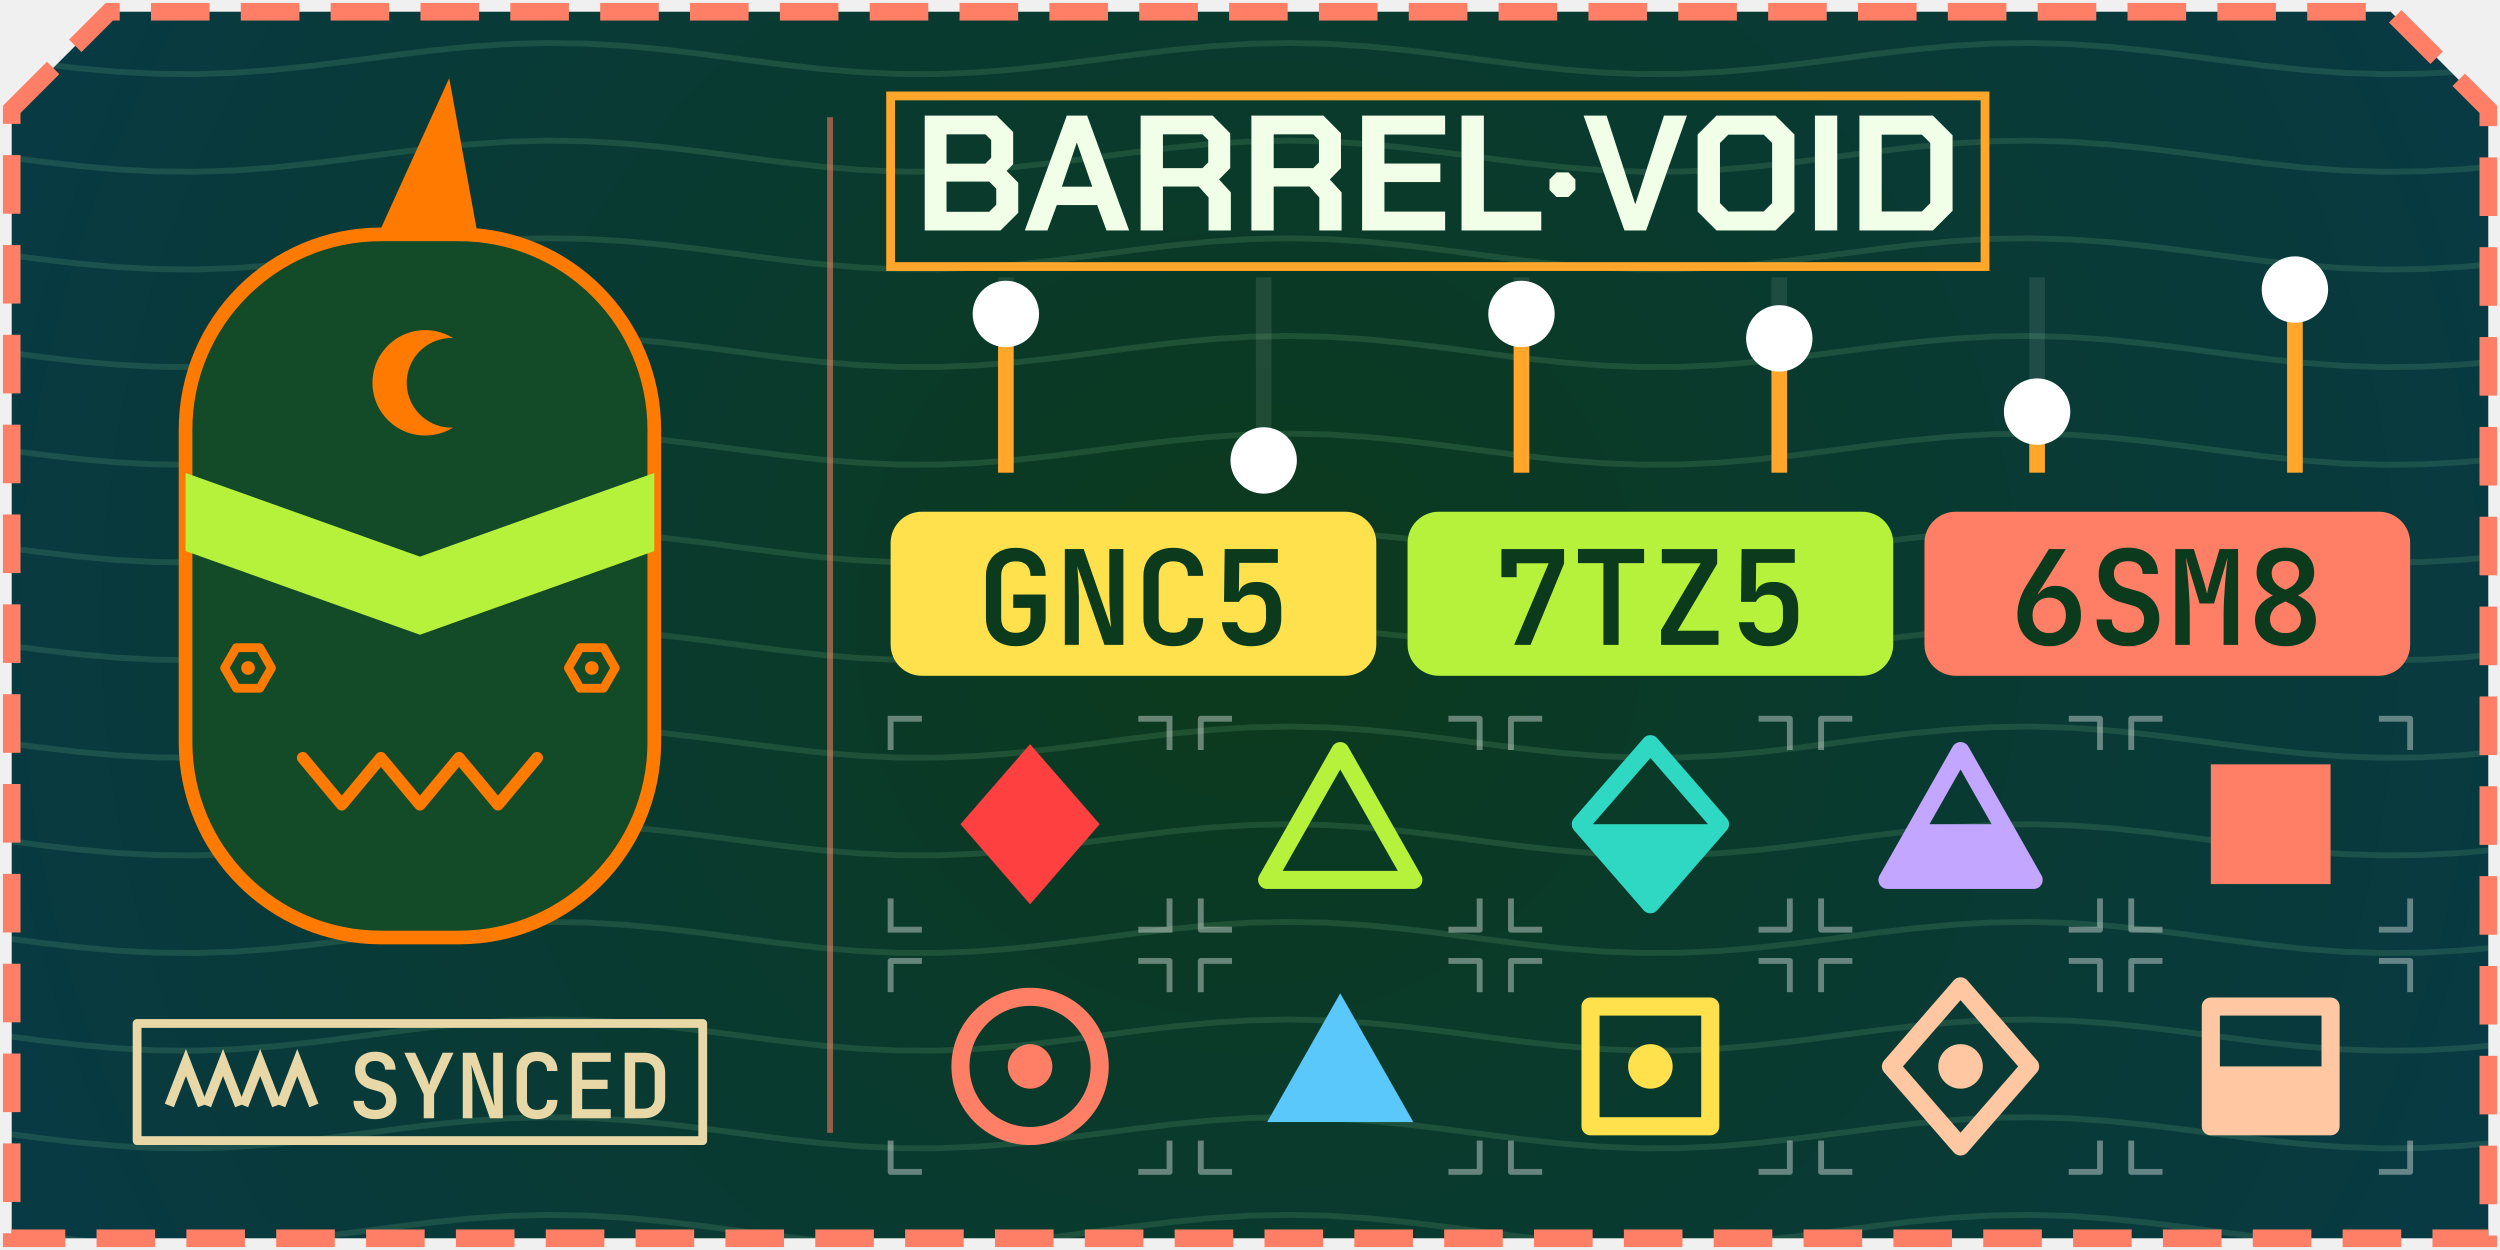
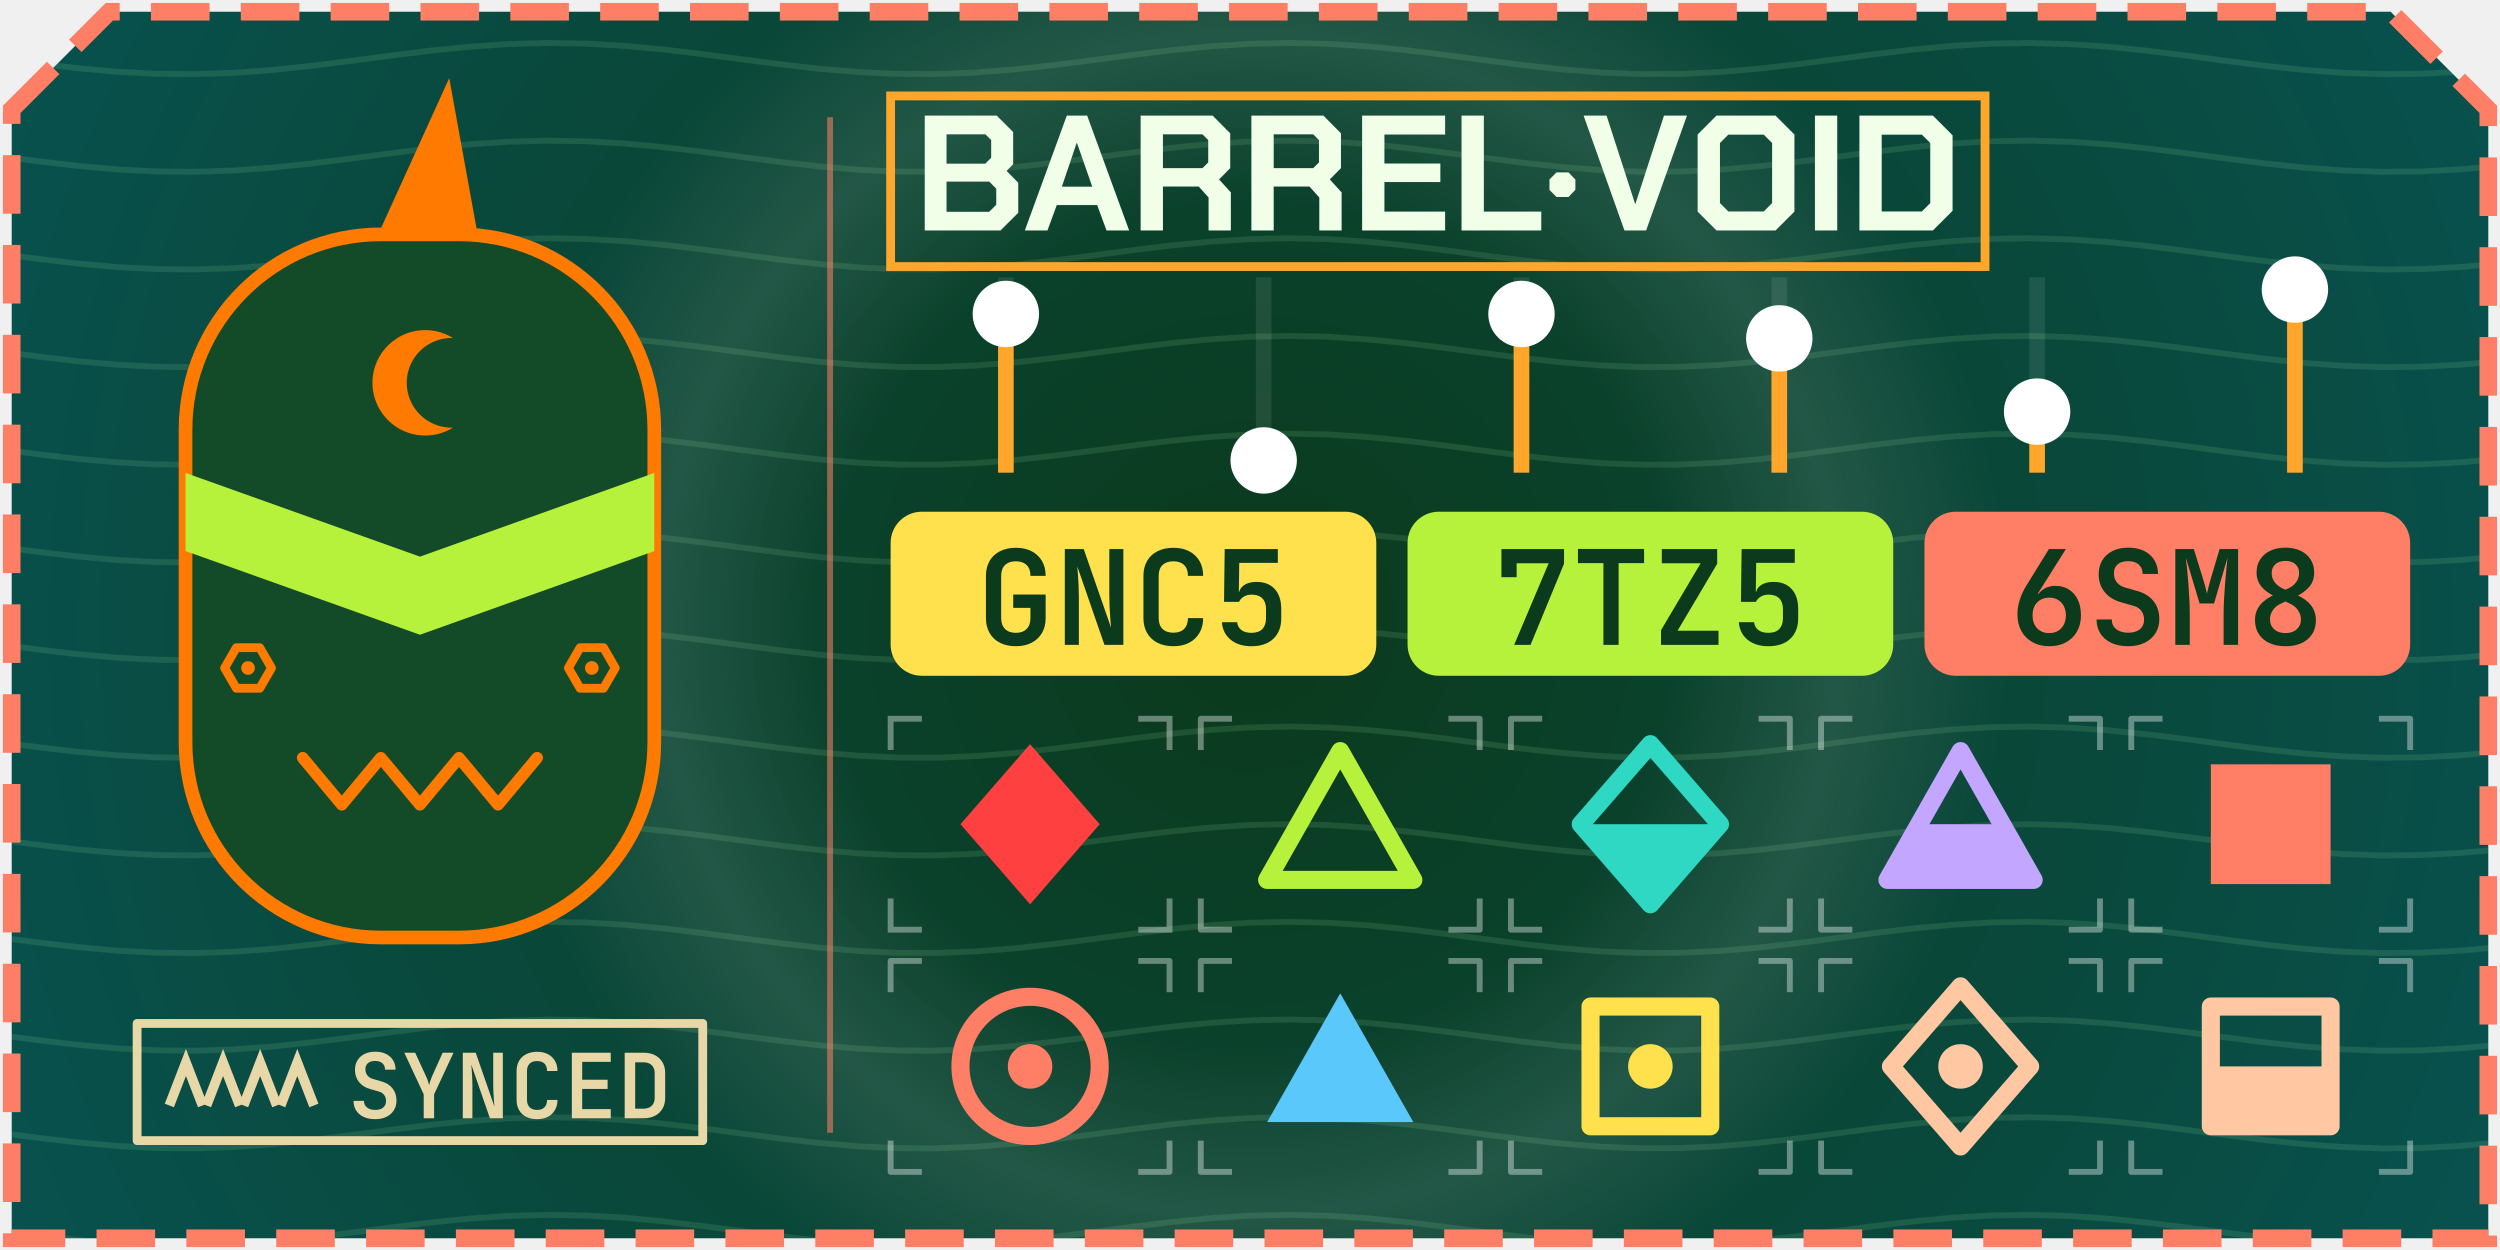
<svg xmlns="http://www.w3.org/2000/svg" viewBox="0 0 960 480" width="320" height="160">
  <defs>
    <radialGradient id="lg0" gradientUnits="userSpaceOnUse" cx="480" cy="240" r="540">
      <stop offset="0" stop-color="#0B3A1C" />
-       <stop offset="1" stop-color="#073A45" />
+       <stop offset="1" stop-color="#085250" />
    </radialGradient>
    <clipPath id="c1">
      <path d="M4.5 42L42 4.5L918 4.5L955.5 42L955.5 475.5L4.5 475.5Z" />
    </clipPath>
-     <clipPath id="c2">
+     <radialGradient id="lg2" gradientUnits="userSpaceOnUse" cx="480" cy="240" r="540">
+       <stop offset="0" stop-color="#FFFFFF" stop-opacity="0" />
+       <stop offset="0.3" stop-color="#FFFFFF" stop-opacity="0" />
+       <stop offset="0.42" stop-color="#FFFFFF" stop-opacity="0.1" />
+       <stop offset="0.54" stop-color="#FFFFFF" stop-opacity="0" />
+       <stop offset="1" stop-color="#FFFFFF" stop-opacity="0" />
+     </radialGradient>
+     <clipPath id="c3">
      <path d="M146.25 90L176.25 90L176.25 90C217.67 90 251.25 123.58 251.25 165L251.25 285L251.25 285C251.25 326.42 217.67 360 176.25 360L146.25 360L146.25 360C104.83 360 71.25 326.42 71.25 285L71.25 165L71.25 165C71.25 123.58 104.83 90 146.25 90Z" />
    </clipPath>
-     <clipPath id="c3">
+     <clipPath id="c4">
      <path d="M599 316.5L668.5 316.5L668.5 353.92L599 353.92Z" />
    </clipPath>
-     <clipPath id="c4">
+     <clipPath id="c5">
      <path d="M718.1 316.5L787.6 316.5L787.6 353.92L718.1 353.92Z" />
    </clipPath>
-     <clipPath id="c5">
+     <clipPath id="c6">
      <path d="M837.2 409.5L906.7 409.5L906.7 446.92L837.2 446.92Z" />
    </clipPath>
  </defs>
  <path d="M4.5 42L42 4.5L918 4.5L955.5 42L955.5 475.5L4.5 475.5Z" fill="url(#lg0)" />
  <g clip-path="url(#c1)">
+     <path d="M0 0L960 0L960 480L0 480Z" fill="url(#lg2)" />
    <path d="M0 22.5L15 24.46L30 26.21L45 27.55L60 28.33L75 28.47L90 27.96L105 26.84L120 25.24L135 23.35L150 21.36L165 19.49L180 17.96L195 16.93L210 16.51L225 16.75L240 17.62L255 19.03L270 20.82L285 22.8L300 24.74L315 26.44L330 27.7L345 28.4L360 28.44L375 27.82L390 26.63L405 24.97L420 23.05L435 21.06L450 19.24L465 17.77L480 16.82L495 16.5L510 16.84L525 17.8L540 19.28L555 21.11L570 23.1L585 25.02L600 26.66L615 27.85L630 28.44L645 28.38L660 27.68L675 26.4L690 24.7L705 22.75L720 20.77L735 18.99L750 17.59L765 16.73L780 16.51L795 16.95L810 17.99L825 19.54L840 21.41L855 23.4L870 25.29L885 26.88L900 27.98L915 28.48L930 28.32L945 27.52L960 26.17M0 60L15 61.96L30 63.71L45 65.05L60 65.83L75 65.97L90 65.46L105 64.34L120 62.74L135 60.85L150 58.86L165 56.99L180 55.46L195 54.43L210 54.01L225 54.25L240 55.12L255 56.53L270 58.32L285 60.3L300 62.24L315 63.94L330 65.2L345 65.9L360 65.94L375 65.32L390 64.13L405 62.47L420 60.55L435 58.56L450 56.74L465 55.27L480 54.32L495 54L510 54.34L525 55.3L540 56.78L555 58.61L570 60.6L585 62.52L600 64.16L615 65.35L630 65.94L645 65.88L660 65.18L675 63.9L690 62.2L705 60.25L720 58.27L735 56.49L750 55.09L765 54.23L780 54.01L795 54.45L810 55.49L825 57.04L840 58.91L855 60.9L870 62.79L885 64.38L900 65.48L915 65.98L930 65.82L945 65.02L960 63.67M0 97.5L15 99.46L30 101.21L45 102.55L60 103.33L75 103.47L90 102.96L105 101.84L120 100.24L135 98.35L150 96.36L165 94.49L180 92.96L195 91.93L210 91.51L225 91.75L240 92.62L255 94.03L270 95.82L285 97.8L300 99.74L315 101.44L330 102.7L345 103.4L360 103.44L375 102.82L390 101.63L405 99.97L420 98.05L435 96.06L450 94.24L465 92.77L480 91.82L495 91.5L510 91.84L525 92.8L540 94.28L555 96.11L570 98.1L585 100.02L600 101.66L615 102.85L630 103.44L645 103.38L660 102.68L675 101.4L690 99.7L705 97.75L720 95.77L735 93.99L750 92.59L765 91.73L780 91.51L795 91.95L810 92.99L825 94.54L840 96.41L855 98.4L870 100.29L885 101.88L900 102.98L915 103.48L930 103.32L945 102.52L960 101.17M0 135L15 136.96L30 138.71L45 140.05L60 140.83L75 140.97L90 140.46L105 139.34L120 137.74L135 135.85L150 133.86L165 131.99L180 130.46L195 129.43L210 129.01L225 129.25L240 130.12L255 131.53L270 133.32L285 135.3L300 137.24L315 138.94L330 140.2L345 140.9L360 140.94L375 140.32L390 139.13L405 137.47L420 135.55L435 133.56L450 131.74L465 130.27L480 129.32L495 129L510 129.34L525 130.3L540 131.78L555 133.61L570 135.6L585 137.52L600 139.16L615 140.35L630 140.94L645 140.88L660 140.18L675 138.9L690 137.2L705 135.25L720 133.27L735 131.49L750 130.09L765 129.23L780 129.01L795 129.45L810 130.49L825 132.04L840 133.91L855 135.9L870 137.79L885 139.38L900 140.48L915 140.98L930 140.82L945 140.02L960 138.67M0 172.5L15 174.46L30 176.21L45 177.55L60 178.33L75 178.47L90 177.96L105 176.84L120 175.24L135 173.35L150 171.36L165 169.49L180 167.96L195 166.93L210 166.51L225 166.75L240 167.62L255 169.03L270 170.82L285 172.8L300 174.74L315 176.44L330 177.7L345 178.4L360 178.44L375 177.82L390 176.63L405 174.97L420 173.05L435 171.06L450 169.24L465 167.77L480 166.82L495 166.5L510 166.84L525 167.8L540 169.28L555 171.11L570 173.1L585 175.02L600 176.66L615 177.85L630 178.44L645 178.38L660 177.68L675 176.4L690 174.7L705 172.75L720 170.77L735 168.99L750 167.59L765 166.73L780 166.51L795 166.95L810 167.99L825 169.54L840 171.41L855 173.4L870 175.29L885 176.88L900 177.98L915 178.48L930 178.32L945 177.52L960 176.17M0 210L15 211.96L30 213.71L45 215.05L60 215.83L75 215.97L90 215.46L105 214.34L120 212.74L135 210.85L150 208.86L165 206.99L180 205.46L195 204.43L210 204.01L225 204.25L240 205.12L255 206.53L270 208.32L285 210.3L300 212.24L315 213.94L330 215.2L345 215.9L360 215.94L375 215.32L390 214.13L405 212.47L420 210.55L435 208.56L450 206.74L465 205.27L480 204.32L495 204L510 204.34L525 205.3L540 206.78L555 208.61L570 210.6L585 212.52L600 214.16L615 215.35L630 215.94L645 215.88L660 215.18L675 213.9L690 212.2L705 210.25L720 208.27L735 206.49L750 205.09L765 204.23L780 204.01L795 204.45L810 205.49L825 207.04L840 208.91L855 210.9L870 212.79L885 214.38L900 215.48L915 215.98L930 215.82L945 215.02L960 213.67M0 247.5L15 249.46L30 251.21L45 252.55L60 253.33L75 253.47L90 252.96L105 251.84L120 250.24L135 248.35L150 246.36L165 244.49L180 242.96L195 241.93L210 241.51L225 241.75L240 242.62L255 244.03L270 245.82L285 247.8L300 249.74L315 251.44L330 252.7L345 253.4L360 253.44L375 252.82L390 251.63L405 249.97L420 248.05L435 246.06L450 244.24L465 242.77L480 241.82L495 241.5L510 241.84L525 242.8L540 244.28L555 246.11L570 248.1L585 250.02L600 251.66L615 252.85L630 253.44L645 253.38L660 252.68L675 251.4L690 249.7L705 247.75L720 245.77L735 243.99L750 242.59L765 241.73L780 241.51L795 241.95L810 242.99L825 244.54L840 246.41L855 248.4L870 250.29L885 251.88L900 252.98L915 253.48L930 253.32L945 252.52L960 251.17M0 285L15 286.96L30 288.71L45 290.05L60 290.83L75 290.97L90 290.46L105 289.34L120 287.74L135 285.85L150 283.86L165 281.99L180 280.46L195 279.43L210 279.01L225 279.25L240 280.12L255 281.53L270 283.32L285 285.3L300 287.24L315 288.94L330 290.2L345 290.9L360 290.94L375 290.32L390 289.13L405 287.47L420 285.55L435 283.56L450 281.74L465 280.27L480 279.32L495 279L510 279.34L525 280.3L540 281.78L555 283.61L570 285.6L585 287.52L600 289.16L615 290.35L630 290.94L645 290.88L660 290.18L675 288.9L690 287.2L705 285.25L720 283.27L735 281.49L750 280.09L765 279.23L780 279.01L795 279.45L810 280.49L825 282.04L840 283.91L855 285.9L870 287.79L885 289.38L900 290.48L915 290.98L930 290.82L945 290.02L960 288.67M0 322.5L15 324.46L30 326.21L45 327.55L60 328.33L75 328.47L90 327.96L105 326.84L120 325.24L135 323.35L150 321.36L165 319.49L180 317.96L195 316.93L210 316.51L225 316.75L240 317.62L255 319.03L270 320.82L285 322.8L300 324.74L315 326.44L330 327.7L345 328.4L360 328.44L375 327.82L390 326.63L405 324.97L420 323.05L435 321.06L450 319.24L465 317.77L480 316.82L495 316.5L510 316.84L525 317.8L540 319.28L555 321.11L570 323.1L585 325.02L600 326.66L615 327.85L630 328.44L645 328.38L660 327.68L675 326.4L690 324.7L705 322.75L720 320.77L735 318.99L750 317.59L765 316.73L780 316.51L795 316.95L810 317.99L825 319.54L840 321.41L855 323.4L870 325.29L885 326.88L900 327.98L915 328.48L930 328.32L945 327.52L960 326.17M0 360L15 361.96L30 363.71L45 365.05L60 365.83L75 365.97L90 365.46L105 364.34L120 362.74L135 360.85L150 358.86L165 356.99L180 355.46L195 354.43L210 354.01L225 354.25L240 355.12L255 356.53L270 358.32L285 360.3L300 362.24L315 363.94L330 365.2L345 365.9L360 365.94L375 365.32L390 364.13L405 362.47L420 360.55L435 358.56L450 356.74L465 355.27L480 354.32L495 354L510 354.34L525 355.3L540 356.78L555 358.61L570 360.6L585 362.52L600 364.16L615 365.35L630 365.94L645 365.88L660 365.18L675 363.9L690 362.2L705 360.25L720 358.27L735 356.49L750 355.09L765 354.23L780 354.01L795 354.45L810 355.49L825 357.04L840 358.91L855 360.9L870 362.79L885 364.38L900 365.48L915 365.98L930 365.82L945 365.02L960 363.67M0 397.5L15 399.46L30 401.21L45 402.55L60 403.33L75 403.47L90 402.96L105 401.84L120 400.24L135 398.35L150 396.36L165 394.49L180 392.96L195 391.93L210 391.51L225 391.75L240 392.62L255 394.03L270 395.82L285 397.8L300 399.74L315 401.44L330 402.7L345 403.4L360 403.44L375 402.82L390 401.63L405 399.97L420 398.05L435 396.06L450 394.24L465 392.77L480 391.82L495 391.5L510 391.84L525 392.8L540 394.28L555 396.11L570 398.1L585 400.02L600 401.66L615 402.85L630 403.44L645 403.38L660 402.68L675 401.4L690 399.7L705 397.75L720 395.77L735 393.99L750 392.59L765 391.73L780 391.51L795 391.95L810 392.99L825 394.54L840 396.41L855 398.4L870 400.29L885 401.88L900 402.98L915 403.48L930 403.32L945 402.52L960 401.17M0 435L15 436.96L30 438.71L45 440.05L60 440.83L75 440.97L90 440.46L105 439.34L120 437.74L135 435.85L150 433.86L165 431.99L180 430.46L195 429.43L210 429.01L225 429.25L240 430.12L255 431.53L270 433.32L285 435.3L300 437.24L315 438.94L330 440.2L345 440.9L360 440.94L375 440.32L390 439.13L405 437.47L420 435.55L435 433.56L450 431.74L465 430.27L480 429.32L495 429L510 429.34L525 430.3L540 431.78L555 433.61L570 435.6L585 437.52L600 439.16L615 440.35L630 440.94L645 440.88L660 440.18L675 438.9L690 437.2L705 435.25L720 433.27L735 431.49L750 430.09L765 429.23L780 429.01L795 429.45L810 430.49L825 432.04L840 433.91L855 435.9L870 437.79L885 439.38L900 440.48L915 440.98L930 440.82L945 440.02L960 438.67M0 472.5L15 474.46L30 476.21L45 477.55L60 478.33L75 478.47L90 477.96L105 476.84L120 475.24L135 473.35L150 471.36L165 469.49L180 467.96L195 466.93L210 466.51L225 466.75L240 467.62L255 469.03L270 470.82L285 472.8L300 474.74L315 476.44L330 477.7L345 478.4L360 478.44L375 477.82L390 476.63L405 474.97L420 473.05L435 471.06L450 469.24L465 467.77L480 466.82L495 466.5L510 466.84L525 467.8L540 469.28L555 471.11L570 473.1L585 475.02L600 476.66L615 477.85L630 478.44L645 478.38L660 477.68L675 476.4L690 474.7L705 472.75L720 470.77L735 468.99L750 467.59L765 466.73L780 466.51L795 466.95L810 467.99L825 469.54L840 471.41L855 473.4L870 475.29L885 476.88L900 477.98L915 478.48L930 478.32L945 477.52L960 476.17" fill="none" stroke="#B4FFB4" stroke-opacity="0.12" stroke-width="2.25" />
  </g>
  <path d="M4.5 42L42 4.5L918 4.5L955.5 42L955.5 475.5L4.5 475.5Z" fill="none" stroke="#FF7F66" stroke-width="6.75" stroke-dasharray="22.5 12" />
  <path d="M318.75 45L318.75 435" fill="none" stroke="#FF7F66" stroke-opacity="0.55" stroke-width="2.25" />
  <path d="M135 112.5L187.5 112.5L172.5 30Z" fill="#FF7A00" />
  <path d="M146.25 90L176.25 90L176.25 90C217.67 90 251.25 123.58 251.25 165L251.25 285L251.25 285C251.25 326.42 217.67 360 176.25 360L146.25 360L146.25 360C104.83 360 71.25 326.42 71.25 285L71.25 165L71.25 165C71.25 123.58 104.83 90 146.25 90Z" fill="#134A28" />
  <path d="M146.25 90L176.25 90L176.25 90C217.67 90 251.25 123.58 251.25 165L251.25 285L251.25 285C251.25 326.42 217.67 360 176.25 360L146.25 360L146.25 360C104.83 360 71.25 326.42 71.25 285L71.25 165L71.25 165C71.25 123.58 104.83 90 146.25 90Z" fill="none" stroke="#FF7A00" stroke-width="5.25" stroke-linecap="round" stroke-linejoin="round" />
  <path d="M173.96 164.2C165.47 169.47 154.41 167.77 147.9 160.18C141.4 152.6 141.4 141.4 147.9 133.82C154.41 126.23 165.47 124.53 173.96 129.8L173.96 129.8C167.68 129.59 161.79 132.83 158.59 138.23C155.39 143.64 155.39 150.36 158.59 155.77C161.79 161.17 167.68 164.41 173.96 164.2Z" fill="#FF7A00" />
-   <g clip-path="url(#c2)">
+   <g clip-path="url(#c3)">
    <path d="M56.25 176.25L161.25 213.75L266.25 176.25L266.25 206.25L161.25 243.75L56.25 206.25Z" fill="#B6F23C" />
  </g>
  <path d="M116.25 291L131.25 309L146.25 291L161.25 309L176.25 291L191.25 309L206.25 291" fill="none" stroke="#FF7A00" stroke-width="4.5" stroke-linecap="round" stroke-linejoin="round" />
  <path d="M104.25 256.5L99.75 264.29L90.75 264.29L86.25 256.5L90.75 248.71L99.75 248.71Z" fill="none" stroke="#FF7A00" stroke-width="3.38" stroke-linecap="round" stroke-linejoin="round" />
  <path d="M97.87 256.5C97.87 257.95 96.7 259.13 95.25 259.13C93.8 259.13 92.62 257.95 92.62 256.5C92.62 255.05 93.8 253.88 95.25 253.88C96.7 253.88 97.87 255.05 97.87 256.5" fill="#FF7A00" />
  <path d="M236.25 256.5L231.75 264.29L222.75 264.29L218.25 256.5L222.75 248.71L231.75 248.71Z" fill="none" stroke="#FF7A00" stroke-width="3.38" stroke-linecap="round" stroke-linejoin="round" />
  <path d="M229.88 256.5C229.88 257.95 228.7 259.13 227.25 259.13C225.8 259.13 224.62 257.95 224.62 256.5C224.62 255.05 225.8 253.88 227.25 253.88C228.7 253.88 229.88 255.05 229.88 256.5" fill="#FF7A00" />
  <path d="M52.65 393L269.85 393L269.85 438L52.65 438Z" fill="none" stroke="#E8D8A8" stroke-width="3.38" stroke-linejoin="round" />
  <path d="M65.03 424.5L71.4 408L77.78 424.5M79.28 424.5L85.65 408L92.03 424.5M93.53 424.5L99.9 408L106.28 424.5M107.78 424.5L114.15 408L120.53 424.5" fill="none" stroke="#E8D8A8" stroke-width="3.75" />
  <path d="M144.07 429.76Q141.52 429.76 139.65 428.9Q137.79 428.04 136.77 426.45Q135.75 424.87 135.75 422.73L139.76 422.73Q139.76 424.35 140.93 425.28Q142.1 426.21 144.14 426.21Q146.04 426.21 147.14 425.3Q148.24 424.38 148.24 422.76Q148.24 421.42 147.48 420.43Q146.73 419.45 145.31 419.1L142.27 418.24Q139.41 417.45 137.86 415.5Q136.31 413.55 136.31 410.86Q136.31 408.72 137.26 407.17Q138.2 405.62 139.95 404.74Q141.69 403.86 144.07 403.86Q147.66 403.86 149.76 405.74Q151.87 407.62 151.9 410.76L147.86 410.76Q147.86 409.2 146.86 408.31Q145.86 407.41 144.03 407.41Q142.27 407.41 141.29 408.25Q140.31 409.1 140.31 410.58Q140.31 411.96 141.05 412.93Q141.79 413.89 143.17 414.31L146.31 415.21Q149.18 415.97 150.71 417.9Q152.25 419.83 152.25 422.62Q152.25 424.76 151.23 426.37Q150.21 427.97 148.38 428.87Q146.55 429.76 144.07 429.76ZM162.7 429.42L162.7 420.21L155.25 404.24L159.42 404.24L163.63 413.38Q164.08 414.34 164.37 415.24Q164.67 416.14 164.77 416.66Q164.87 416.14 165.17 415.24Q165.46 414.34 165.87 413.38L169.98 404.24L174.15 404.24L166.7 420.21L166.7 429.42ZM177.71 429.42L177.71 404.24L182.67 404.24L189.85 424.87Q189.78 423.83 189.66 422.4Q189.54 420.97 189.47 419.43Q189.4 417.9 189.4 416.69L189.4 404.24L193.09 404.24L193.09 429.42L188.13 429.42L180.98 408.79Q181.09 409.72 181.17 411.1Q181.26 412.48 181.33 413.95Q181.4 415.41 181.4 416.66L181.4 429.42ZM206.24 429.76Q203.86 429.76 202.08 428.87Q200.3 427.97 199.34 426.3Q198.37 424.62 198.37 422.38L198.37 411.27Q198.37 409 199.34 407.34Q200.3 405.68 202.08 404.79Q203.86 403.89 206.24 403.89Q208.65 403.89 210.4 404.8Q212.14 405.72 213.1 407.36Q214.07 409 214.07 411.27L210.07 411.27Q210.07 409.41 209.07 408.43Q208.07 407.44 206.24 407.44Q204.41 407.44 203.39 408.43Q202.37 409.41 202.37 411.27L202.37 422.38Q202.37 424.21 203.39 425.21Q204.41 426.21 206.24 426.21Q208.07 426.21 209.07 425.21Q210.07 424.21 210.07 422.38L214.07 422.38Q214.07 424.59 213.1 426.26Q212.14 427.94 210.4 428.85Q208.65 429.76 206.24 429.76ZM219.59 429.42L219.59 404.24L234.53 404.24L234.53 407.75L223.56 407.75L223.56 414.62L233.32 414.62L233.32 418.14L223.56 418.14L223.56 425.9L234.53 425.9L234.53 429.42ZM239.88 429.42L239.88 404.24L247.12 404.24Q249.67 404.24 251.52 405.2Q253.36 406.17 254.4 407.91Q255.43 409.65 255.43 412.03L255.43 421.59Q255.43 423.97 254.4 425.73Q253.36 427.49 251.52 428.45Q249.67 429.42 247.12 429.42ZM243.91 425.73L247.12 425.73Q249.12 425.73 250.26 424.62Q251.4 423.52 251.4 421.59L251.4 412.03Q251.4 410.13 250.26 409.03Q249.12 407.93 247.12 407.93L243.91 407.93Z" fill="#E8D8A8" />
  <path d="M355.1 44.4L382.75 44.4L389.05 50.7L389.05 63.05L386.53 65.63L391.01 70.17L391.01 81.7L384.2 88.5L355.1 88.5ZM378.34 62.86L380.61 60.59L380.61 53.79L378.41 51.58L363.47 51.58L363.47 62.86ZM379.85 81.32L382.56 78.61L382.56 72.44L379.85 69.73L363.47 69.73L363.47 81.32ZM409.65 44.4L417.47 44.4L433.59 88.5L424.9 88.5L421.31 78.74L405.81 78.74L402.22 88.5L393.53 88.5ZM419.42 71.68L413.56 54.92L413.43 54.92L407.76 71.68ZM472.65 73.88L472.65 88.5L464.09 88.5L464.09 75.84L460.31 71.62L446.57 71.62L446.57 88.5L438 88.5L438 44.4L465.66 44.4L472.4 51.2L472.4 64.56L468.12 68.91ZM446.57 64.56L461.75 64.56L463.96 62.36L463.96 53.79L461.75 51.58L446.57 51.58ZM515.18 73.88L515.18 88.5L506.61 88.5L506.61 75.84L502.83 71.62L489.1 71.62L489.1 88.5L480.53 88.5L480.53 44.4L508.19 44.4L514.93 51.2L514.93 64.56L510.64 68.91ZM489.1 64.56L504.28 64.56L506.48 62.36L506.48 53.79L504.28 51.58L489.1 51.58ZM523.05 44.4L554.93 44.4L554.93 51.65L531.62 51.65L531.62 62.8L553.1 62.8L553.1 69.92L531.62 69.92L531.62 81.25L554.93 81.25L554.93 88.5L523.05 88.5ZM561.23 44.4L569.8 44.4L569.8 81.25L591.85 81.25L591.85 88.5L561.23 88.5ZM595 72.94L595 68.91L597.71 66.2L602.31 66.2L604.95 68.97L604.95 72.88L602.31 75.65L597.71 75.65ZM608.1 44.4L616.92 44.4L627.88 78.29L628.01 78.29L638.97 44.4L647.79 44.4L632.11 88.5L623.79 88.5ZM651.89 81.25L651.89 51.65L659.13 44.4L681.81 44.4L689.06 51.65L689.06 81.25L681.81 88.5L659.13 88.5ZM677.28 81.19L680.49 77.98L680.49 54.92L677.28 51.71L663.67 51.71L660.46 54.92L660.46 77.98L663.67 81.19ZM696.93 44.4L705.5 44.4L705.5 88.5L696.93 88.5ZM714.01 44.4L742.23 44.4L749.79 51.96L749.79 80.94L742.23 88.5L714.01 88.5ZM738.01 81.19L741.22 77.98L741.22 54.92L738.01 51.71L722.57 51.71L722.57 81.19Z" fill="#F1FFE8" />
  <path d="M342 36.84L762.25 36.84L762.25 102.36L342 102.36Z" fill="none" stroke="#FFA62B" stroke-width="3.38" />
  <path d="M383.25 106.5L389.25 106.5L389.25 181.5L383.25 181.5Z" fill="#FFFFFF" fill-opacity="0.09" />
  <path d="M383.25 120.56L389.25 120.56L389.25 181.5L383.25 181.5Z" fill="#FFA62B" />
  <path d="M399 120.56C399 127.6 393.29 133.31 386.25 133.31C379.21 133.31 373.5 127.6 373.5 120.56C373.5 113.52 379.21 107.81 386.25 107.81C393.29 107.81 399 113.52 399 120.56" fill="#FFFFFF" />
  <path d="M482.25 106.5L488.25 106.5L488.25 181.5L482.25 181.5Z" fill="#FFFFFF" fill-opacity="0.09" />
  <path d="M482.25 176.81L488.25 176.81L488.25 181.5L482.25 181.5Z" fill="#FFA62B" />
  <path d="M498 176.81C498 183.85 492.29 189.56 485.25 189.56C478.21 189.56 472.5 183.85 472.5 176.81C472.5 169.77 478.21 164.06 485.25 164.06C492.29 164.06 498 169.77 498 176.81" fill="#FFFFFF" />
  <path d="M581.25 106.5L587.25 106.5L587.25 181.5L581.25 181.5Z" fill="#FFFFFF" fill-opacity="0.09" />
  <path d="M581.25 120.56L587.25 120.56L587.25 181.5L581.25 181.5Z" fill="#FFA62B" />
  <path d="M597 120.56C597 127.6 591.29 133.31 584.25 133.31C577.21 133.31 571.5 127.6 571.5 120.56C571.5 113.52 577.21 107.81 584.25 107.81C591.29 107.81 597 113.52 597 120.56" fill="#FFFFFF" />
  <path d="M680.25 106.5L686.25 106.5L686.25 181.5L680.25 181.5Z" fill="#FFFFFF" fill-opacity="0.09" />
  <path d="M680.25 129.94L686.25 129.94L686.25 181.5L680.25 181.5Z" fill="#FFA62B" />
  <path d="M696 129.94C696 136.98 690.29 142.69 683.25 142.69C676.21 142.69 670.5 136.98 670.5 129.94C670.5 122.9 676.21 117.19 683.25 117.19C690.29 117.19 696 122.9 696 129.94" fill="#FFFFFF" />
  <path d="M779.25 106.5L785.25 106.5L785.25 181.5L779.25 181.5Z" fill="#FFFFFF" fill-opacity="0.09" />
  <path d="M779.25 158.06L785.25 158.06L785.25 181.5L779.25 181.5Z" fill="#FFA62B" />
  <path d="M795 158.06C795 165.1 789.29 170.81 782.25 170.81C775.21 170.81 769.5 165.1 769.5 158.06C769.5 151.02 775.21 145.31 782.25 145.31C789.29 145.31 795 151.02 795 158.06" fill="#FFFFFF" />
  <path d="M878.25 106.5L884.25 106.5L884.25 181.5L878.25 181.5Z" fill="#FFFFFF" fill-opacity="0.09" />
  <path d="M878.25 111.19L884.25 111.19L884.25 181.5L878.25 181.5Z" fill="#FFA62B" />
  <path d="M894 111.19C894 118.23 888.29 123.94 881.25 123.94C874.21 123.94 868.5 118.23 868.5 111.19C868.5 104.15 874.21 98.44 881.25 98.44C888.29 98.44 894 104.15 894 111.19" fill="#FFFFFF" />
  <path d="M354 196.5L516.5 196.5L516.5 196.5C523.13 196.5 528.5 201.87 528.5 208.5L528.5 247.5L528.5 247.5C528.5 254.13 523.13 259.5 516.5 259.5L354 259.5L354 259.5C347.37 259.5 342 254.13 342 247.5L342 208.5L342 208.5C342 201.87 347.37 196.5 354 196.5Z" fill="#FFE14D" />
  <path d="M390.09 248.15Q386.61 248.15 384.02 246.84Q381.42 245.53 380.01 243.08Q378.6 240.64 378.6 237.36L378.6 221.13Q378.6 217.81 380.01 215.39Q381.42 212.97 384.02 211.66Q386.61 210.35 390.09 210.35Q393.62 210.35 396.16 211.68Q398.71 213.02 400.12 215.41Q401.53 217.81 401.53 221.13L395.69 221.13Q395.69 218.41 394.22 216.98Q392.76 215.54 390.09 215.54Q387.42 215.54 385.93 216.98Q384.45 218.41 384.45 221.13L384.45 237.36Q384.45 240.03 385.93 241.52Q387.42 243.01 390.09 243.01Q392.76 243.01 394.22 241.52Q395.69 240.03 395.69 237.31L395.69 233.43L389.08 233.43L389.08 228.29L401.53 228.29L401.53 237.36Q401.53 240.64 400.12 243.06Q398.71 245.48 396.16 246.81Q393.62 248.15 390.09 248.15ZM408.89 247.64L408.89 210.85L416.15 210.85L426.63 240.99Q426.53 239.48 426.35 237.39Q426.18 235.3 426.08 233.05Q425.98 230.81 425.98 229.05L425.98 210.85L431.37 210.85L431.37 247.64L424.11 247.64L413.68 217.5Q413.83 218.87 413.96 220.88Q414.08 222.9 414.18 225.04Q414.28 227.18 414.28 229L414.28 247.64ZM450.57 248.15Q447.09 248.15 444.5 246.84Q441.9 245.53 440.49 243.08Q439.08 240.64 439.08 237.36L439.08 221.13Q439.08 217.81 440.49 215.39Q441.9 212.97 444.5 211.66Q447.09 210.35 450.57 210.35Q454.1 210.35 456.64 211.68Q459.19 213.02 460.6 215.41Q462.01 217.81 462.01 221.13L456.17 221.13Q456.17 218.41 454.7 216.98Q453.24 215.54 450.57 215.54Q447.9 215.54 446.41 216.98Q444.93 218.41 444.93 221.13L444.93 237.36Q444.93 240.03 446.41 241.5Q447.9 242.96 450.57 242.96Q453.24 242.96 454.7 241.5Q456.17 240.03 456.17 237.36L462.01 237.36Q462.01 240.59 460.6 243.03Q459.19 245.48 456.64 246.81Q454.1 248.15 450.57 248.15ZM480.51 248.15Q475.62 248.15 472.57 245.65Q469.52 243.16 469.22 238.92L475.07 238.92Q475.27 240.84 476.68 241.92Q478.09 243.01 480.56 243.01Q483.33 243.01 484.74 241.55Q486.15 240.08 486.15 237.46L486.15 233.88Q486.15 231.21 484.74 229.78Q483.33 228.34 480.61 228.34Q478.9 228.34 477.64 229.1Q476.38 229.85 475.77 231.11L470.03 231.11L470.28 210.85L490.69 210.85L490.69 216.14L475.87 216.14L475.72 227.23L477.18 227.23L475.72 228.54Q475.72 226.17 477.56 224.81Q479.4 223.45 482.53 223.45Q487.01 223.45 489.51 226.2Q492 228.95 492 233.88L492 237.46Q492 242.4 488.98 245.28Q485.95 248.15 480.51 248.15Z" fill="#0B3A1C" />
  <path d="M552.5 196.5L715 196.5L715 196.5C721.63 196.5 727 201.87 727 208.5L727 247.5L727 247.5C727 254.13 721.63 259.5 715 259.5L552.5 259.5L552.5 259.5C545.87 259.5 540.5 254.13 540.5 247.5L540.5 208.5L540.5 208.5C540.5 201.87 545.87 196.5 552.5 196.5Z" fill="#B6F23C" />
  <path d="M581.43 247.64L594.69 216.3L582.39 216.3L582.39 221.64L576.55 221.64L576.55 210.85L600.59 210.85L600.59 216.45L587.73 247.64ZM615.71 247.64L615.71 216.24L605.93 216.24L605.93 210.8L631.33 210.8L631.33 216.24L621.55 216.24L621.55 247.64ZM637.83 247.64L637.83 242L653.05 216.3L638.13 216.3L638.13 210.85L659.4 210.85L659.4 216.5L644.18 242.2L659.91 242.2L659.91 247.64ZM679.01 248.15Q674.12 248.15 671.07 245.65Q668.02 243.16 667.72 238.92L673.57 238.92Q673.77 240.84 675.18 241.92Q676.59 243.01 679.06 243.01Q681.83 243.01 683.24 241.55Q684.65 240.08 684.65 237.46L684.65 233.88Q684.65 231.21 683.24 229.78Q681.83 228.34 679.11 228.34Q677.4 228.34 676.14 229.1Q674.88 229.85 674.27 231.11L668.53 231.11L668.78 210.85L689.19 210.85L689.19 216.14L674.37 216.14L674.22 227.23L675.68 227.23L674.22 228.54Q674.22 226.17 676.06 224.81Q677.9 223.45 681.03 223.45Q685.51 223.45 688.01 226.2Q690.5 228.95 690.5 233.88L690.5 237.46Q690.5 242.4 687.48 245.28Q684.45 248.15 679.01 248.15Z" fill="#0B3A1C" />
  <path d="M751 196.5L913.5 196.5L913.5 196.5C920.13 196.5 925.5 201.87 925.5 208.5L925.5 247.5L925.5 247.5C925.5 254.13 920.13 259.5 913.5 259.5L751 259.5L751 259.5C744.37 259.5 739 254.13 739 247.5L739 208.5L739 208.5C739 201.87 744.37 196.5 751 196.5Z" fill="#FF7F66" />
  <path d="M786.94 248.15Q783.26 248.15 780.49 246.61Q777.72 245.07 776.21 242.33Q774.69 239.58 774.69 235.9Q774.69 233.28 775.55 230.46Q776.41 227.64 777.97 225.12L786.79 210.85L793.29 210.85L782.56 227.89L782.81 228.09Q783.82 226.58 785.53 225.77Q787.24 224.96 789.31 224.96Q792.28 224.96 794.48 226.38Q796.67 227.79 797.88 230.31Q799.09 232.83 799.09 236.3Q799.09 239.83 797.57 242.5Q796.06 245.17 793.34 246.66Q790.62 248.15 786.94 248.15ZM786.89 243.11Q789.76 243.11 791.53 241.24Q793.29 239.38 793.29 236.3Q793.29 233.23 791.53 231.36Q789.76 229.5 786.89 229.5Q784.02 229.5 782.25 231.36Q780.49 233.23 780.49 236.3Q780.49 239.38 782.25 241.24Q784.02 243.11 786.89 243.11ZM817.23 248.15Q813.5 248.15 810.78 246.89Q808.06 245.63 806.57 243.31Q805.08 240.99 805.08 237.87L810.93 237.87Q810.93 240.24 812.64 241.6Q814.36 242.96 817.33 242.96Q820.1 242.96 821.72 241.62Q823.33 240.29 823.33 237.92Q823.33 235.95 822.22 234.51Q821.11 233.08 819.05 232.57L814.61 231.31Q810.43 230.16 808.16 227.31Q805.89 224.46 805.89 220.53Q805.89 217.4 807.28 215.14Q808.66 212.87 811.21 211.58Q813.75 210.3 817.23 210.3Q822.47 210.3 825.55 213.04Q828.62 215.79 828.67 220.38L822.77 220.38Q822.77 218.11 821.31 216.8Q819.85 215.49 817.18 215.49Q814.61 215.49 813.17 216.72Q811.74 217.96 811.74 220.13Q811.74 222.14 812.82 223.55Q813.9 224.96 815.92 225.57L820.51 226.88Q824.69 227.99 826.93 230.81Q829.18 233.63 829.18 237.72Q829.18 240.84 827.69 243.18Q826.2 245.53 823.53 246.84Q820.86 248.15 817.23 248.15ZM835.32 247.64L835.32 210.85L842.43 210.85L846.06 222.6Q846.61 224.31 846.97 225.8Q847.32 227.28 847.47 227.99Q847.62 227.28 847.97 225.8Q848.33 224.31 848.83 222.6L852.31 210.85L859.42 210.85L859.42 247.64L853.87 247.64L853.87 235.75Q853.87 233.28 854.02 230.36Q854.17 227.43 854.4 224.46Q854.63 221.49 854.9 218.79Q855.18 216.09 855.38 214.13L850.19 231.72L844.65 231.72L839.36 214.13Q839.61 216.04 839.86 218.64Q840.11 221.23 840.34 224.18Q840.57 227.13 840.72 230.1Q840.87 233.08 840.87 235.75L840.87 247.64ZM877.61 248.15Q874.03 248.15 871.41 246.91Q868.79 245.68 867.35 243.44Q865.92 241.19 865.92 238.17Q865.92 234.84 867.76 232.47Q869.6 230.1 873.33 228.39L878.77 225.92Q880.68 225.01 881.77 223.48Q882.85 221.94 882.85 220.08Q882.85 217.91 881.44 216.65Q880.03 215.39 877.61 215.39Q875.19 215.39 873.75 216.67Q872.32 217.96 872.32 220.13Q872.32 221.94 873.4 223.45Q874.49 224.96 876.35 225.87L881.79 228.34Q885.72 230.16 887.51 232.55Q889.3 234.94 889.3 238.17Q889.3 242.76 886.15 245.45Q883 248.15 877.61 248.15ZM877.61 243.11Q880.33 243.11 881.94 241.65Q883.56 240.18 883.56 237.87Q883.56 236 882.45 234.36Q881.34 232.73 879.42 231.82L873.73 229.15Q870.15 227.43 868.34 225.19Q866.52 222.95 866.52 219.82Q866.52 217 867.88 214.86Q869.24 212.72 871.74 211.51Q874.23 210.3 877.61 210.3Q880.99 210.3 883.46 211.51Q885.93 212.72 887.29 214.86Q888.65 217 888.65 219.82Q888.65 223 886.86 225.22Q885.07 227.43 881.44 229.2L875.69 231.87Q873.83 232.73 872.75 234.34Q871.66 235.95 871.66 237.77Q871.66 240.18 873.28 241.65Q874.89 243.11 877.61 243.11Z" fill="#0B3A1C" />
  <path d="M354 276L342 276L342 288M437.1 276L449.1 276L449.1 288M437.1 357L449.1 357L449.1 345M354 357L342 357L342 345" fill="none" stroke="#FFFFFF" stroke-opacity="0.38" stroke-width="2.25" />
  <path d="M395.55 285.76L422.28 316.5L395.55 347.24L368.82 316.5Z" fill="#FF4040" />
  <path d="M473.1 276L461.1 276L461.1 288M556.2 276L568.2 276L568.2 288M556.2 357L568.2 357L568.2 345M473.1 357L461.1 357L461.1 345" fill="none" stroke="#FFFFFF" stroke-opacity="0.38" stroke-width="2.25" stroke-linejoin="round" />
  <path d="M514.65 288.43L542.72 337.88L486.58 337.88Z" fill="none" stroke="#B6F23C" stroke-width="6.95" stroke-linejoin="round" />
  <path d="M592.2 276L580.2 276L580.2 288M675.3 276L687.3 276L687.3 288M675.3 357L687.3 357L687.3 345M592.2 357L580.2 357L580.2 345" fill="none" stroke="#FFFFFF" stroke-opacity="0.38" stroke-width="2.25" stroke-linejoin="round" />
  <path d="M633.75 285.76L660.48 316.5L633.75 347.24L607.02 316.5Z" fill="none" stroke="#2ED8C3" stroke-width="6.95" stroke-linejoin="round" />
-   <g clip-path="url(#c3)">
+   <g clip-path="url(#c4)">
    <path d="M633.75 285.76L660.48 316.5L633.75 347.24L607.02 316.5Z" fill="#2ED8C3" />
  </g>
  <path d="M711.3 276L699.3 276L699.3 288M794.4 276L806.4 276L806.4 288M794.4 357L806.4 357L806.4 345M711.3 357L699.3 357L699.3 345" fill="none" stroke="#FFFFFF" stroke-opacity="0.38" stroke-width="2.25" stroke-linejoin="round" />
  <path d="M752.85 288.43L780.92 337.88L724.78 337.88Z" fill="none" stroke="#C3A6FF" stroke-width="6.95" stroke-linejoin="round" />
-   <g clip-path="url(#c4)">
+   <g clip-path="url(#c5)">
    <path d="M752.85 288.43L780.92 337.88L724.78 337.88Z" fill="#C3A6FF" />
  </g>
  <path d="M830.4 276L818.4 276L818.4 288M913.5 276L925.5 276L925.5 288M913.5 357L925.5 357L925.5 345M830.4 357L818.4 357L818.4 345" fill="none" stroke="#FFFFFF" stroke-opacity="0.38" stroke-width="2.25" stroke-linejoin="round" />
  <path d="M848.96 293.51L894.94 293.51L894.94 339.49L848.96 339.49Z" fill="#FF7F66" />
  <path d="M354 369L342 369L342 381M437.1 369L449.1 369L449.1 381M437.1 450L449.1 450L449.1 438M354 450L342 450L342 438" fill="none" stroke="#FFFFFF" stroke-opacity="0.38" stroke-width="2.25" stroke-linejoin="round" />
  <path d="M422.28 409.5C422.28 424.26 410.31 436.23 395.55 436.23C380.79 436.23 368.82 424.26 368.82 409.5C368.82 394.74 380.79 382.77 395.55 382.77C410.31 382.77 422.28 394.74 422.28 409.5" fill="none" stroke="#FF7F66" stroke-width="6.95" stroke-linejoin="round" />
  <path d="M404.1 409.5C404.1 414.22 400.27 418.05 395.55 418.05C390.83 418.05 387 414.22 387 409.5C387 404.78 390.83 400.95 395.55 400.95C400.27 400.95 404.1 404.78 404.1 409.5" fill="#FF7F66" />
  <path d="M473.1 369L461.1 369L461.1 381M556.2 369L568.2 369L568.2 381M556.2 450L568.2 450L568.2 438M473.1 450L461.1 450L461.1 438" fill="none" stroke="#FFFFFF" stroke-opacity="0.38" stroke-width="2.25" stroke-linejoin="round" />
  <path d="M514.65 381.43L542.72 430.88L486.58 430.88Z" fill="#5AC8FA" />
  <path d="M592.2 369L580.2 369L580.2 381M675.3 369L687.3 369L687.3 381M675.3 450L687.3 450L687.3 438M592.2 450L580.2 450L580.2 438" fill="none" stroke="#FFFFFF" stroke-opacity="0.38" stroke-width="2.25" stroke-linejoin="round" />
  <path d="M610.76 386.51L656.74 386.51L656.74 432.49L610.76 432.49Z" fill="none" stroke="#FFE14D" stroke-width="6.95" stroke-linejoin="round" />
  <path d="M642.3 409.5C642.3 414.22 638.47 418.05 633.75 418.05C629.03 418.05 625.2 414.22 625.2 409.5C625.2 404.78 629.03 400.95 633.75 400.95C638.47 400.95 642.3 404.78 642.3 409.5" fill="#FFE14D" />
  <path d="M711.3 369L699.3 369L699.3 381M794.4 369L806.4 369L806.4 381M794.4 450L806.4 450L806.4 438M711.3 450L699.3 450L699.3 438" fill="none" stroke="#FFFFFF" stroke-opacity="0.38" stroke-width="2.25" stroke-linejoin="round" />
  <path d="M752.85 378.76L779.58 409.5L752.85 440.24L726.12 409.5Z" fill="none" stroke="#FFC8A2" stroke-width="6.95" stroke-linejoin="round" />
  <path d="M761.4 409.5C761.4 414.22 757.57 418.05 752.85 418.05C748.13 418.05 744.3 414.22 744.3 409.5C744.3 404.78 748.13 400.95 752.85 400.95C757.57 400.95 761.4 404.78 761.4 409.5" fill="#FFC8A2" />
  <path d="M830.4 369L818.4 369L818.4 381M913.5 369L925.5 369L925.5 381M913.5 450L925.5 450L925.5 438M830.4 450L818.4 450L818.4 438" fill="none" stroke="#FFFFFF" stroke-opacity="0.38" stroke-width="2.25" stroke-linejoin="round" />
  <path d="M848.96 386.51L894.94 386.51L894.94 432.49L848.96 432.49Z" fill="none" stroke="#FFC8A2" stroke-width="6.95" stroke-linejoin="round" />
-   <g clip-path="url(#c5)">
+   <g clip-path="url(#c6)">
    <path d="M848.96 386.51L894.94 386.51L894.94 432.49L848.96 432.49Z" fill="#FFC8A2" />
  </g>
</svg>
